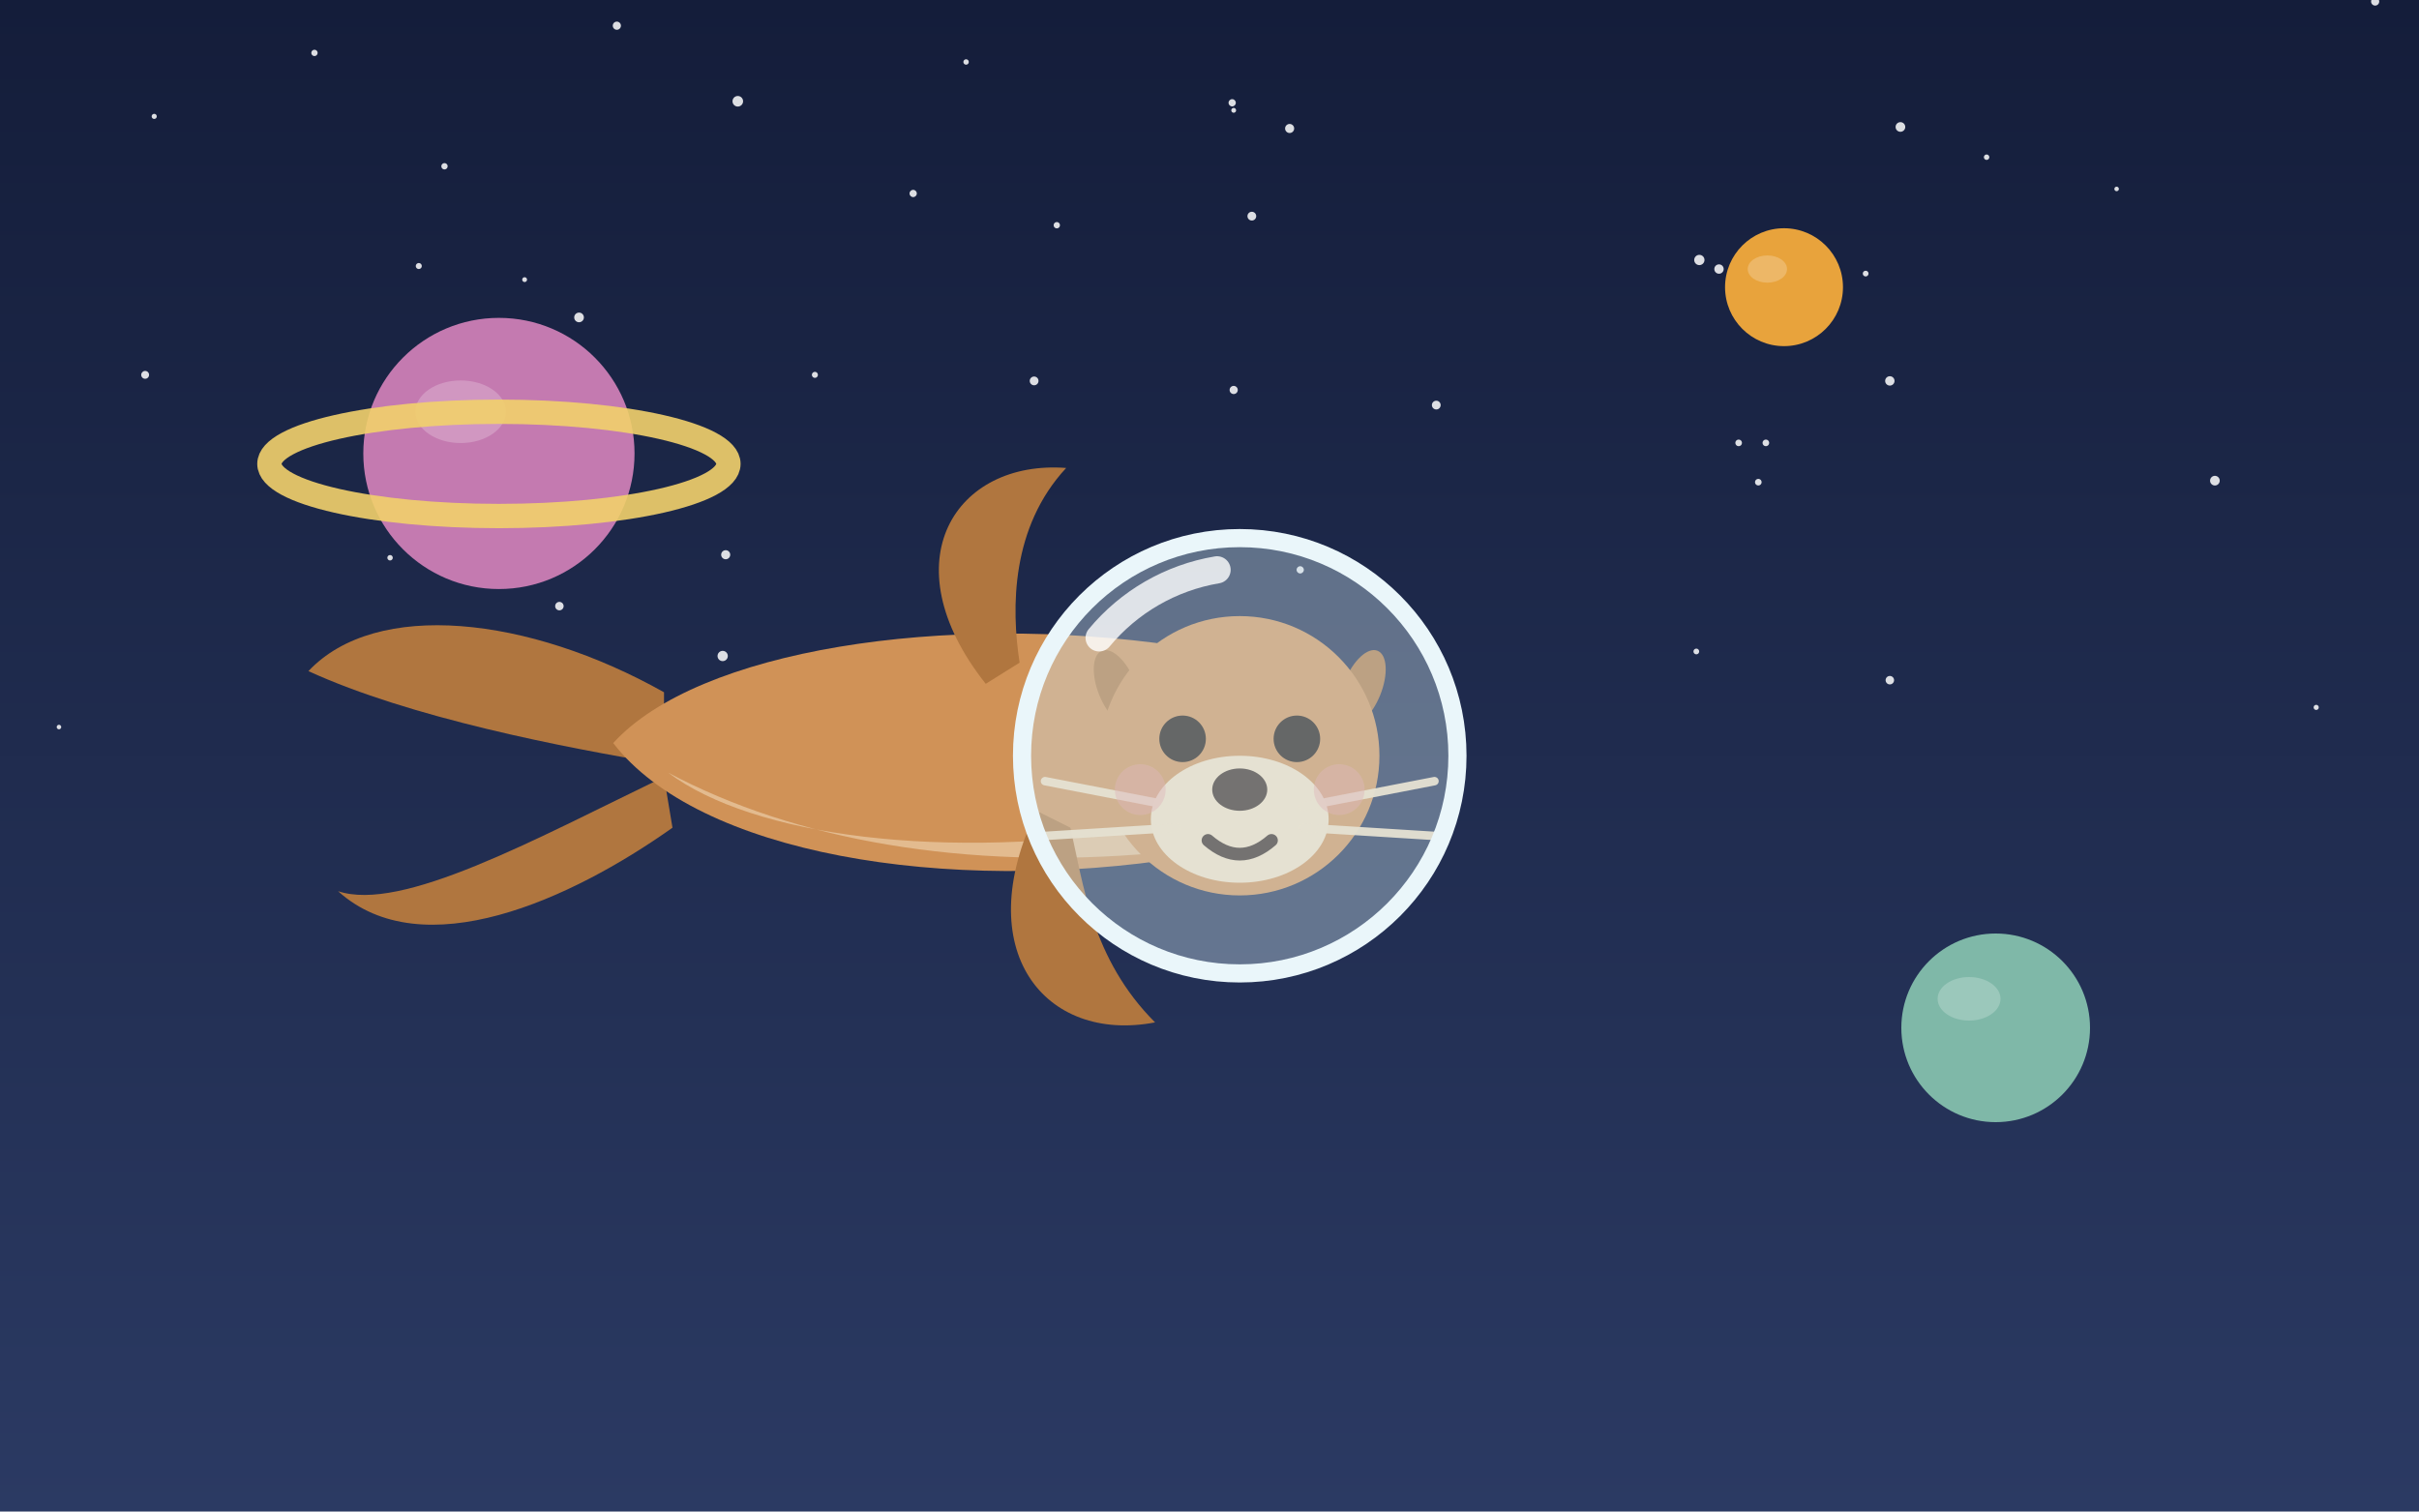
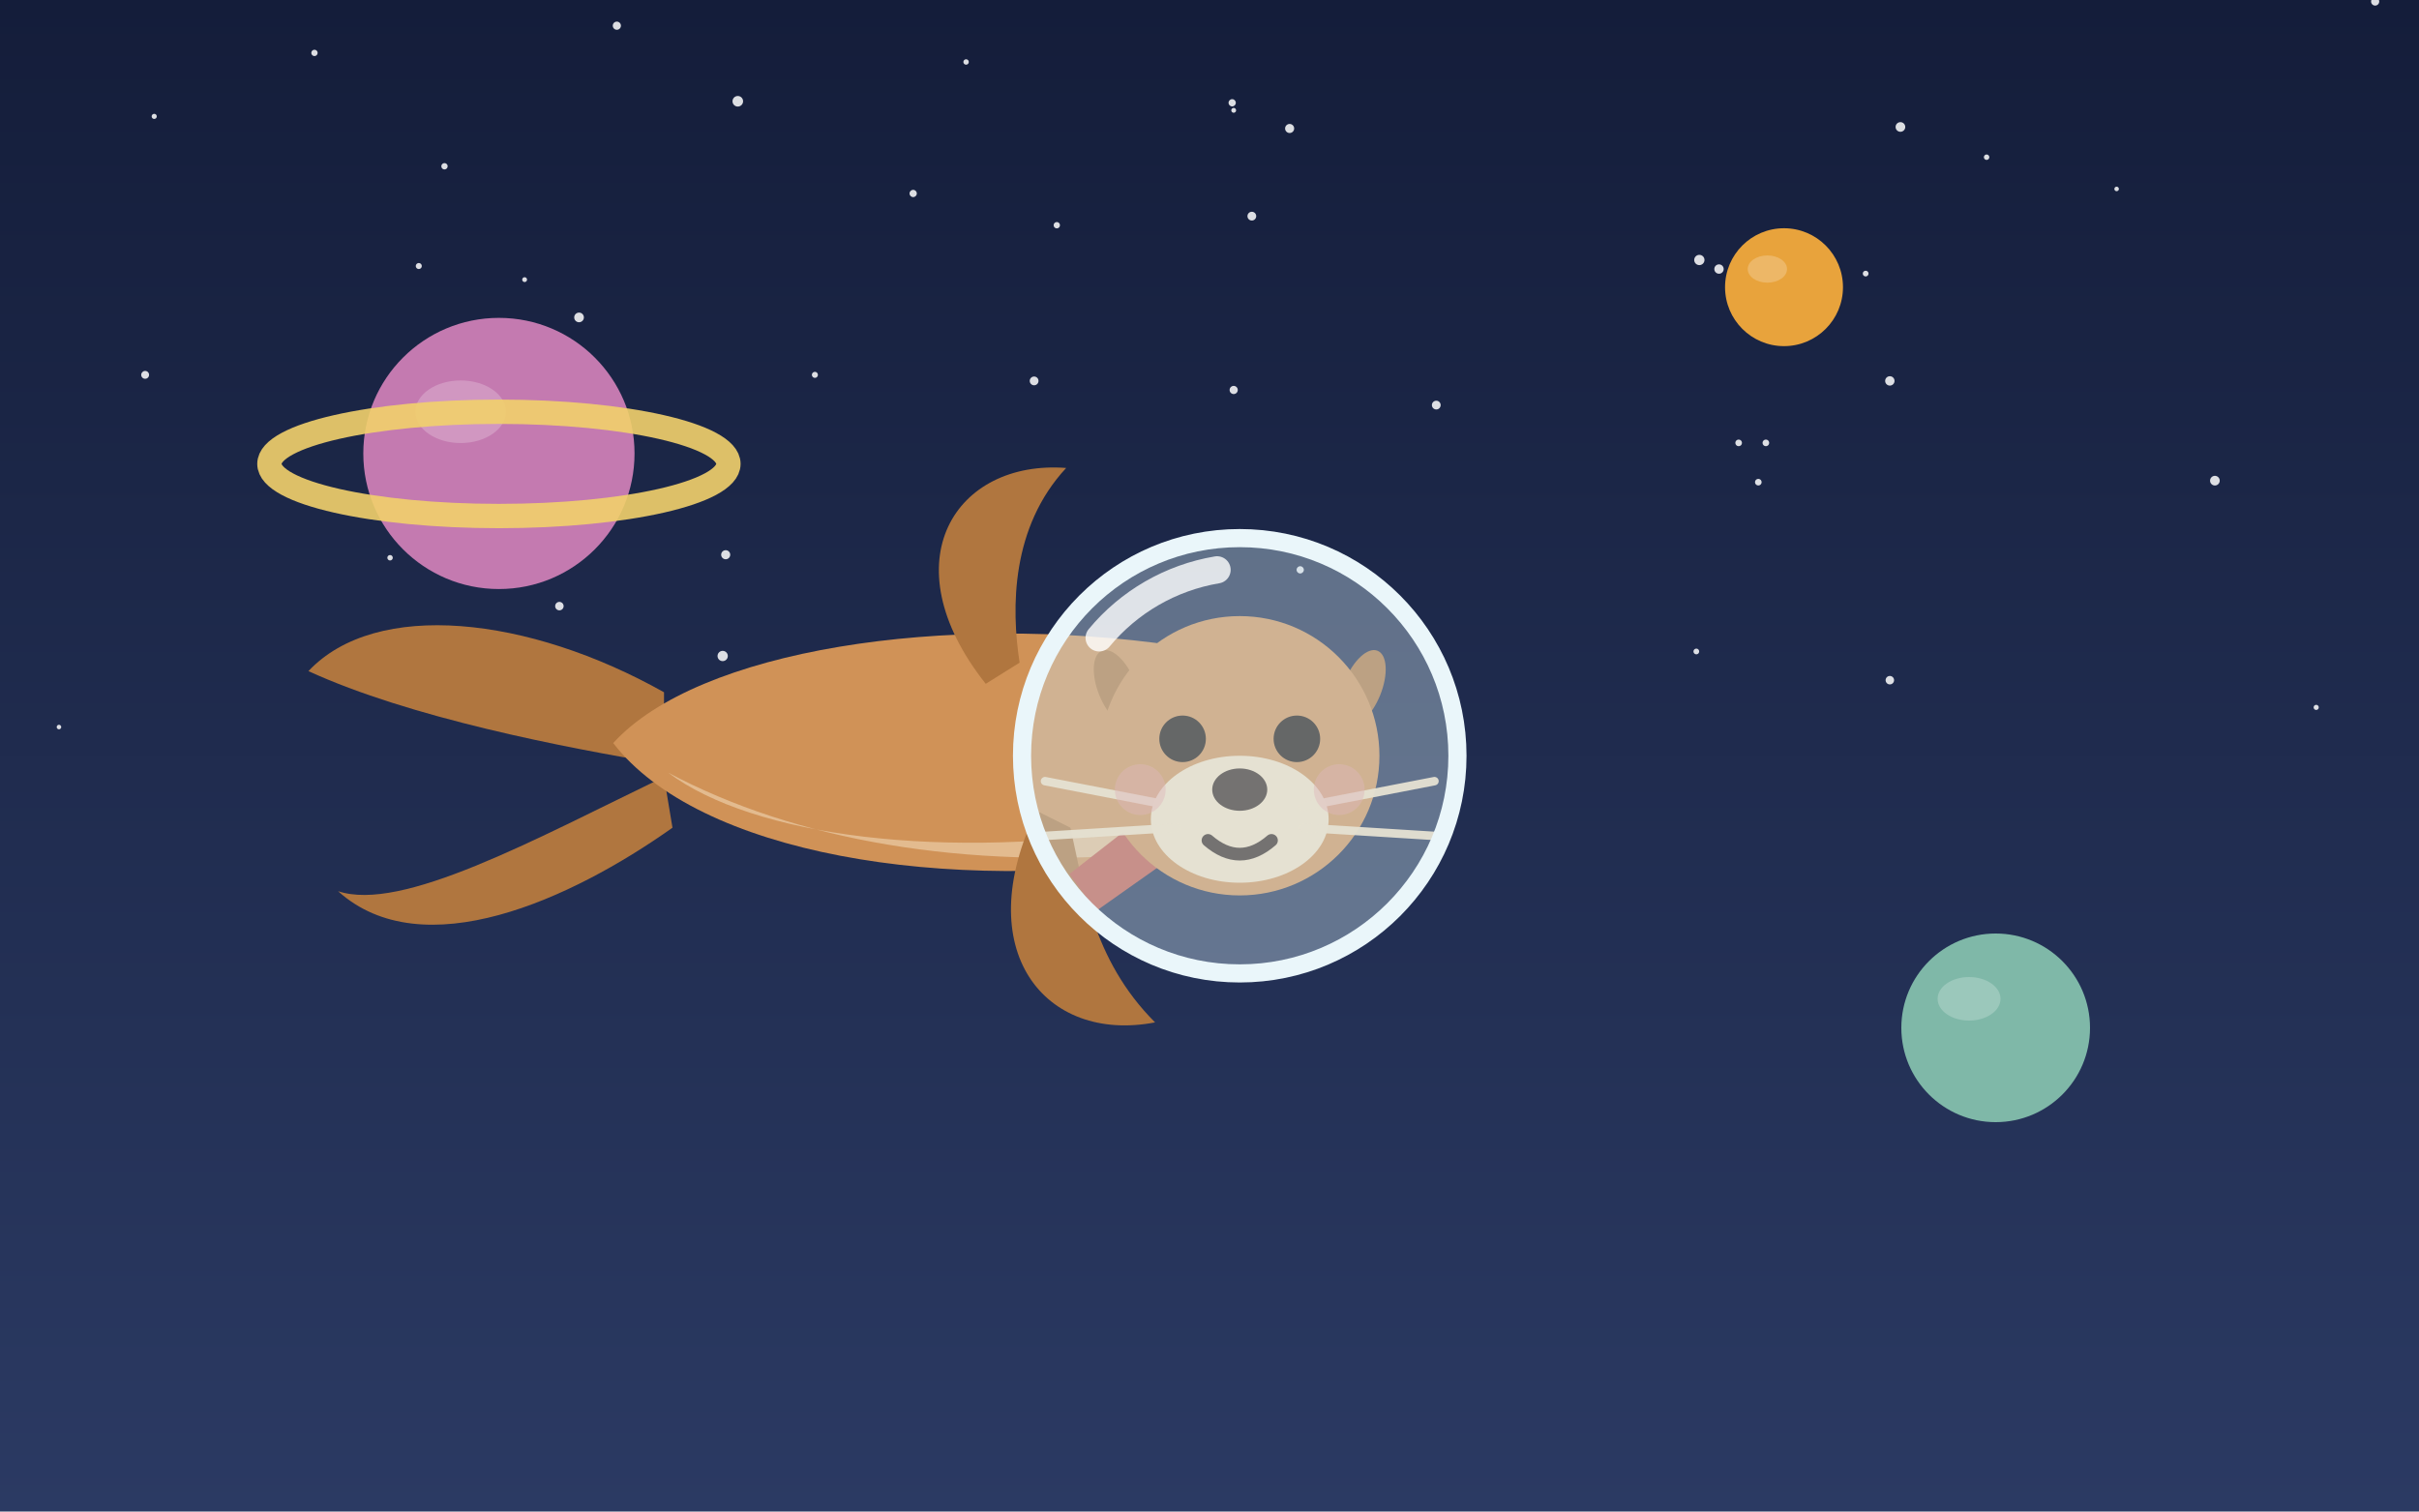
<svg xmlns="http://www.w3.org/2000/svg" viewBox="0 0 1600 1000" role="img">
  <defs>
    <linearGradient id="sky" x1="0" y1="0" x2="0" y2="1">
      <stop offset="0" stop-color="#141d3a" />
      <stop offset="1" stop-color="#2b3a63" />
    </linearGradient>
    <radialGradient id="glow" cx="0.5" cy="0.5" r="0.5">
      <stop offset="0" stop-color="#ffe9b0" stop-opacity=".8" />
      <stop offset="1" stop-color="#ffe9b0" stop-opacity="0" />
    </radialGradient>
  </defs>
  <rect width="1600" height="1000" fill="url(#sky)" />
  <g fill="#fff" opacity=".85">
    <circle cx="816" cy="258" r="2.7" />
    <circle cx="1400" cy="125" r="1.5" />
    <circle cx="828" cy="143" r="2.9" />
    <circle cx="408" cy="17" r="2.7" />
    <circle cx="370" cy="401" r="2.8" />
    <circle cx="816" cy="73" r="1.6" />
    <circle cx="1250" cy="252" r="3.1" />
    <circle cx="39" cy="481" r="1.5" />
    <circle cx="208" cy="35" r="2.1" />
    <circle cx="1122" cy="431" r="1.9" />
    <circle cx="586" cy="441" r="2.3" />
    <circle cx="1124" cy="172" r="3.4" />
    <circle cx="102" cy="77" r="1.7" />
    <circle cx="478" cy="434" r="3.4" />
    <circle cx="1250" cy="450" r="2.8" />
    <circle cx="853" cy="85" r="3.0" />
    <circle cx="294" cy="110" r="2.1" />
    <circle cx="1465" cy="318" r="3.2" />
    <circle cx="480" cy="367" r="3.0" />
    <circle cx="277" cy="176" r="2.0" />
    <circle cx="383" cy="210" r="3.2" />
    <circle cx="699" cy="149" r="2.1" />
    <circle cx="1257" cy="84" r="3.2" />
    <circle cx="96" cy="248" r="2.6" />
    <circle cx="1234" cy="181" r="1.9" />
    <circle cx="1137" cy="178" r="3.1" />
    <circle cx="815" cy="68" r="2.4" />
    <circle cx="684" cy="252" r="2.9" />
    <circle cx="1571" cy="1" r="2.7" />
    <circle cx="258" cy="369" r="1.8" />
    <circle cx="639" cy="41" r="1.8" />
    <circle cx="1314" cy="104" r="1.8" />
    <circle cx="539" cy="248" r="2.0" />
    <circle cx="488" cy="67" r="3.5" />
    <circle cx="604" cy="128" r="2.4" />
    <circle cx="374" cy="271" r="2.5" />
    <circle cx="296" cy="356" r="2.3" />
    <circle cx="643" cy="411" r="2.9" />
    <circle cx="1150" cy="293" r="2.2" />
    <circle cx="336" cy="367" r="1.8" />
    <circle cx="1532" cy="468" r="1.7" />
    <circle cx="1168" cy="293" r="2.2" />
    <circle cx="950" cy="268" r="2.9" />
    <circle cx="860" cy="377" r="2.4" />
    <circle cx="1163" cy="319" r="2.2" />
    <circle cx="347" cy="185" r="1.6" />
  </g>
  <g transform="translate(330 300) scale(1.15)">
    <circle cx="0" cy="0" r="78" fill="#c47ab0" />
    <ellipse cx="-22" cy="-24" rx="26" ry="18" fill="#ffffff" opacity=".22" />
    <ellipse cx="0" cy="6" rx="132" ry="30" fill="none" stroke="#f2d06b" stroke-width="14" opacity=".9" />
  </g>
  <g transform="translate(1320 680) scale(0.8)">
    <circle cx="0" cy="0" r="78" fill="#7fb8a8" />
    <ellipse cx="-22" cy="-24" rx="26" ry="18" fill="#ffffff" opacity=".22" />
  </g>
  <g transform="translate(1180 190) scale(0.5)">
    <circle cx="0" cy="0" r="78" fill="#e8a33c" />
    <ellipse cx="-22" cy="-24" rx="26" ry="18" fill="#ffffff" opacity=".22" />
  </g>
  <g transform="translate(820 500) scale(1.4 1.4)">
    <path d="M-272 -30 C-336 -66, -408 -74, -440 -40 C-392 -18, -320 -4, -272 4 Z" fill="#b0763f" />
    <path d="M-272 10 C-334 40, -396 74, -426 64 C-386 100, -316 68, -268 34 Z" fill="#b0763f" />
    <path d="M-30 -52 C-140 -68, -256 -50, -296 -6 C-256 46, -140 66, -26 48 Z" fill="#d09257" />
    <path d="M-40 34 C-140 50, -230 38, -270 8 C-210 40, -130 54, -40 46 Z" fill="#f2ddbe" opacity=".55" />
    <path d="M-96 26 C-128 92, -92 136, -40 126 C-70 96, -74 60, -80 34 Z" fill="#b0763f" />
    <path d="M-120 -34 C-166 -92, -134 -140, -82 -136 C-108 -108, -108 -70, -104 -44 Z" fill="#b0763f" />
+     <g transform="rotate(-14 -46 4)">
+       <path d="M-30 -44 C-58 -34, -60 44, -34 56 C-8 46, -8 -32, -30 -44 Z" fill="#c25b4a" />
+       <path d="M-56 30 L-92 46 L-84 66 L-48 52 Z" fill="#c25b4a" />
+       <circle cx="-46" cy="34" r="13" fill="#a8412f" />
+     </g>
    <ellipse cx="-58" cy="-32" rx="9" ry="19" transform="rotate(-22 -58 -32)" fill="#b0763f" />
    <ellipse cx="58" cy="-32" rx="9" ry="19" transform="rotate(22 58 -32)" fill="#b0763f" />
    <circle cx="0" cy="0" r="66" fill="#d09257" />
    <ellipse cx="0" cy="30" rx="42" ry="30" fill="#f2ddbe" />
    <g stroke="#f2ddbe" stroke-width="4" stroke-linecap="round" opacity=".95">
      <path d="M-30 24 L-92 12" />
      <path d="M-30 34 L-94 38" />
      <path d="M30 24 L92 12" />
      <path d="M30 34 L94 38" />
    </g>
    <ellipse cx="0" cy="16" rx="13" ry="10" fill="#3b2a22" />
    <path d="M-15 40 q15 13 30 0" stroke="#3b2a22" stroke-width="6" fill="none" stroke-linecap="round" />
    <circle cx="-27" cy="-8" r="11" fill="#241812" />
    <circle cx="27" cy="-8" r="11" fill="#241812" />
    <circle cx="-47" cy="16" r="12" fill="#e79a9a" opacity=".45" />
    <circle cx="47" cy="16" r="12" fill="#e79a9a" opacity=".45" />
  </g>
  <g transform="translate(820 500) scale(1.5)">
    <circle cx="0" cy="0" r="96" fill="#cfe8f2" opacity=".38" />
    <circle cx="0" cy="0" r="96" fill="none" stroke="#eaf6fa" stroke-width="8" />
    <path d="M-62 -52 a86 86 0 0 1 52 -30" stroke="#ffffff" stroke-width="12" fill="none" stroke-linecap="round" opacity=".8" />
  </g>
</svg>
